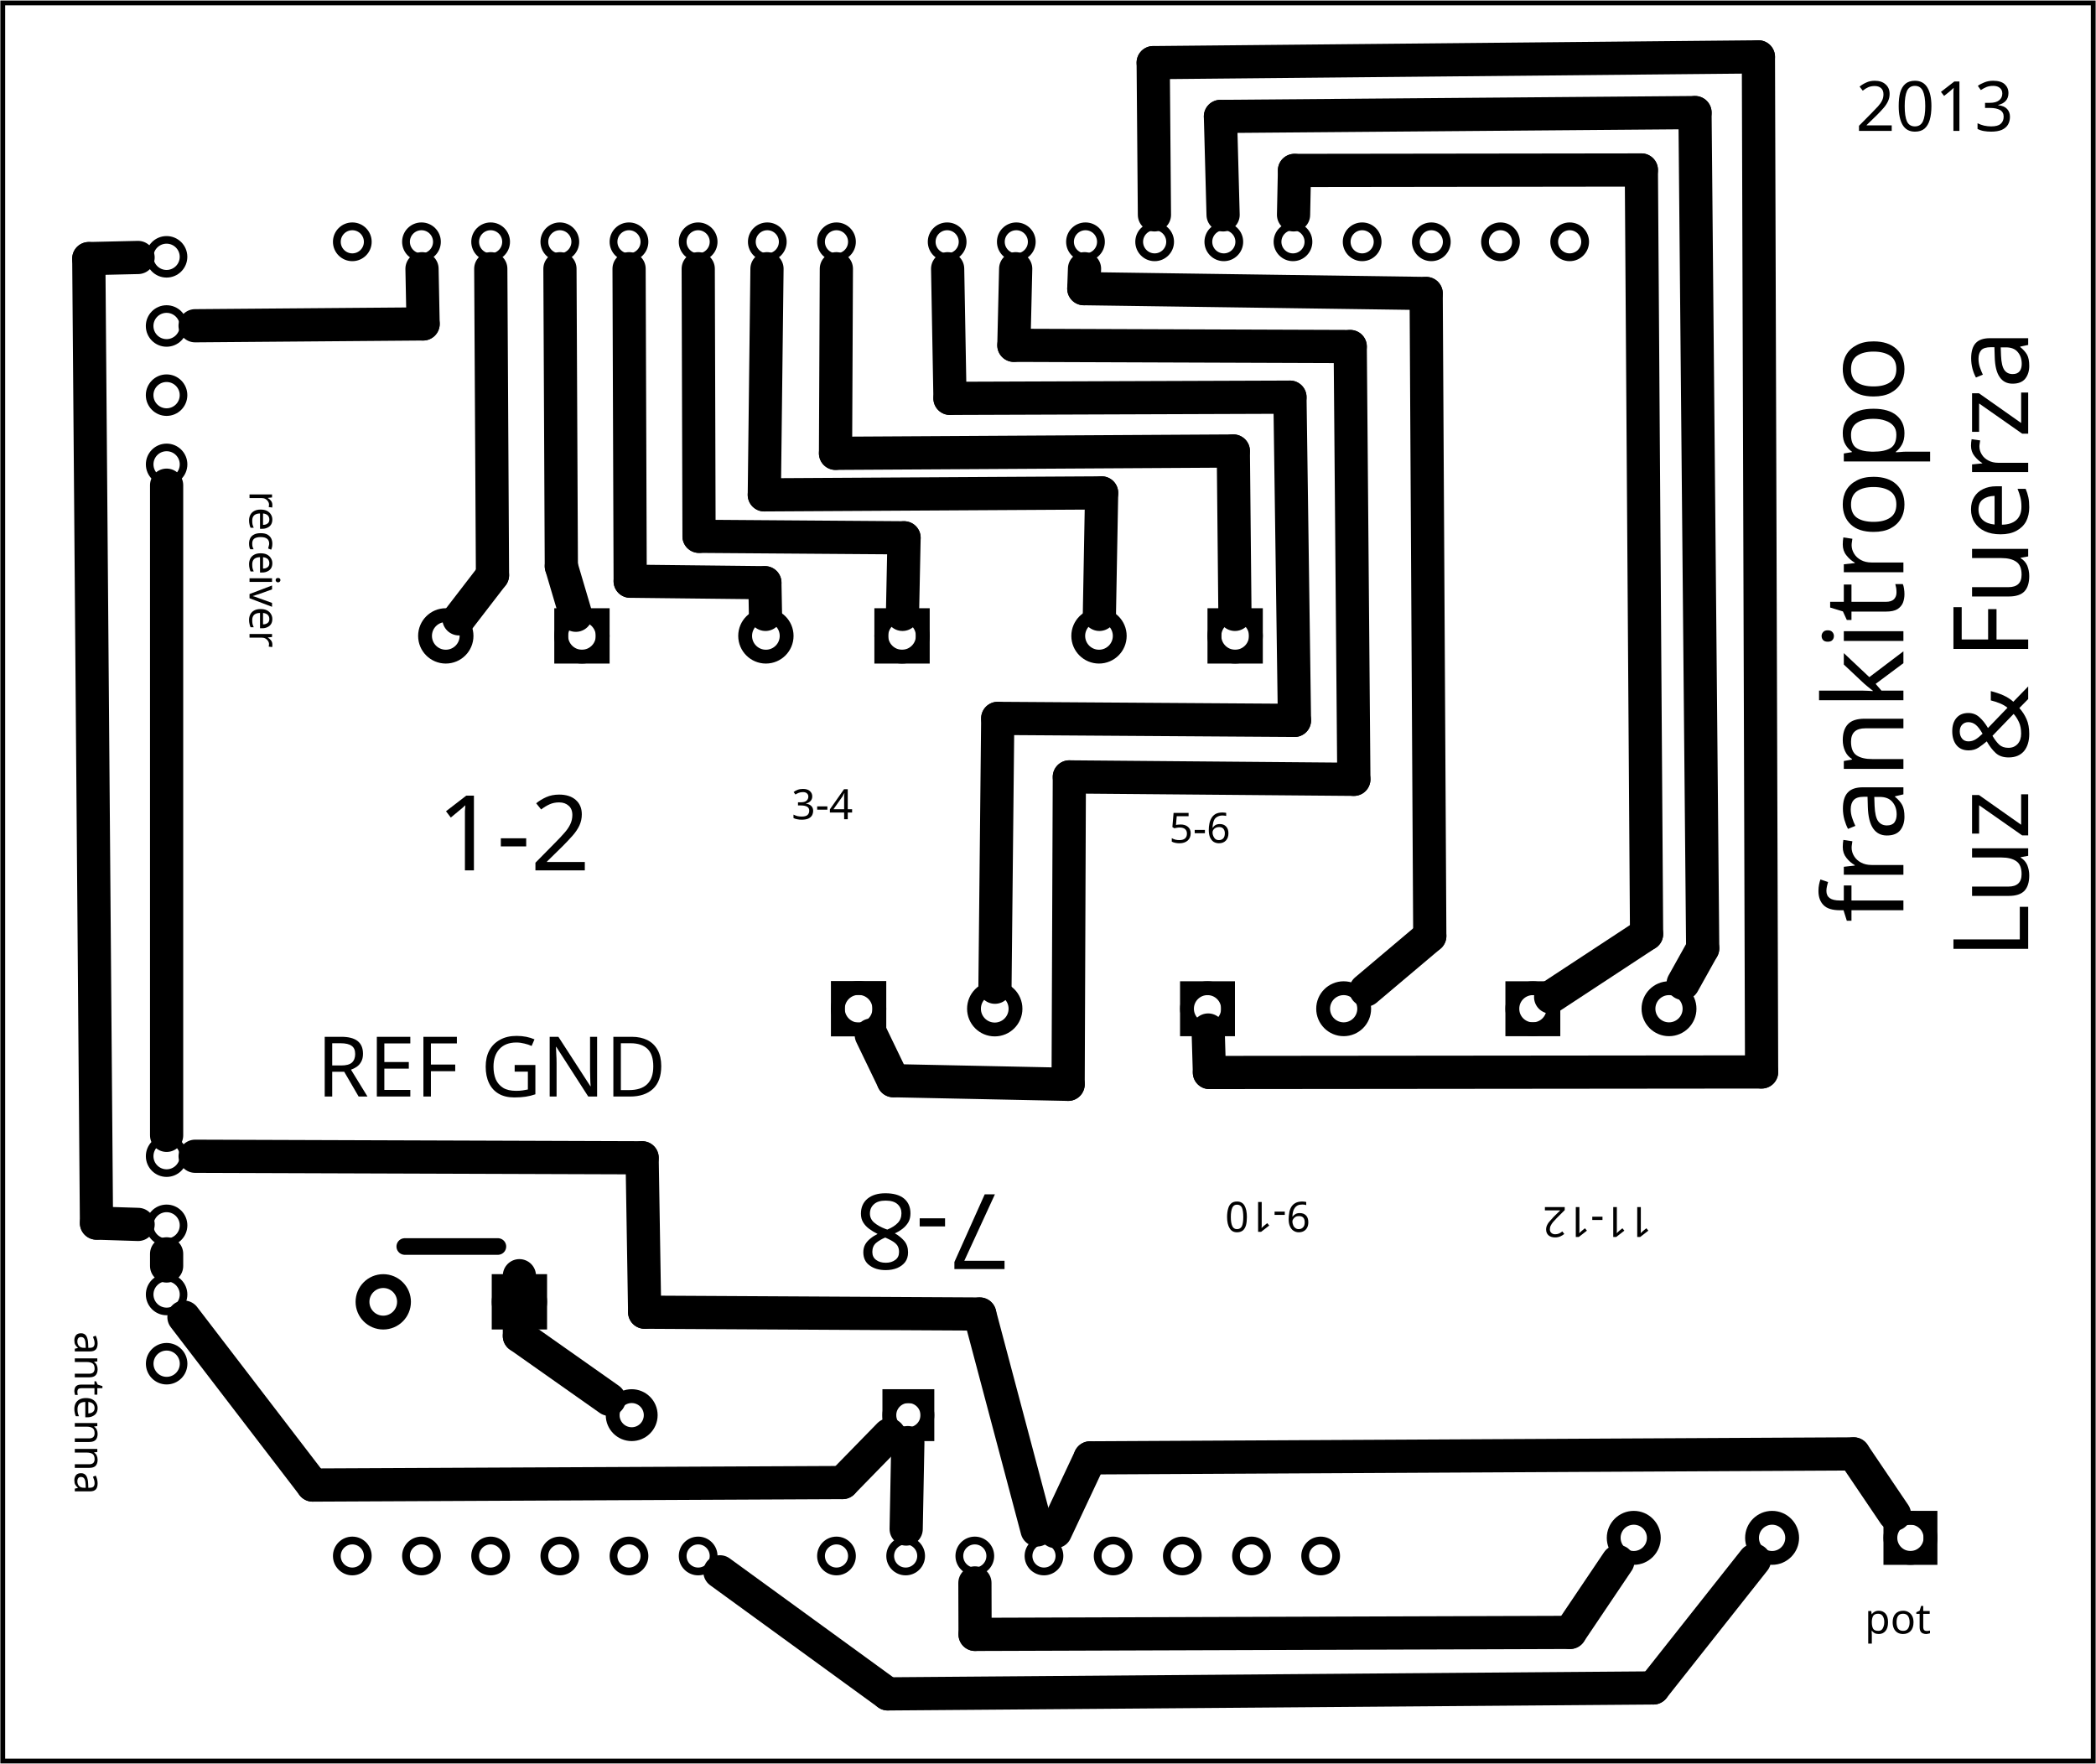
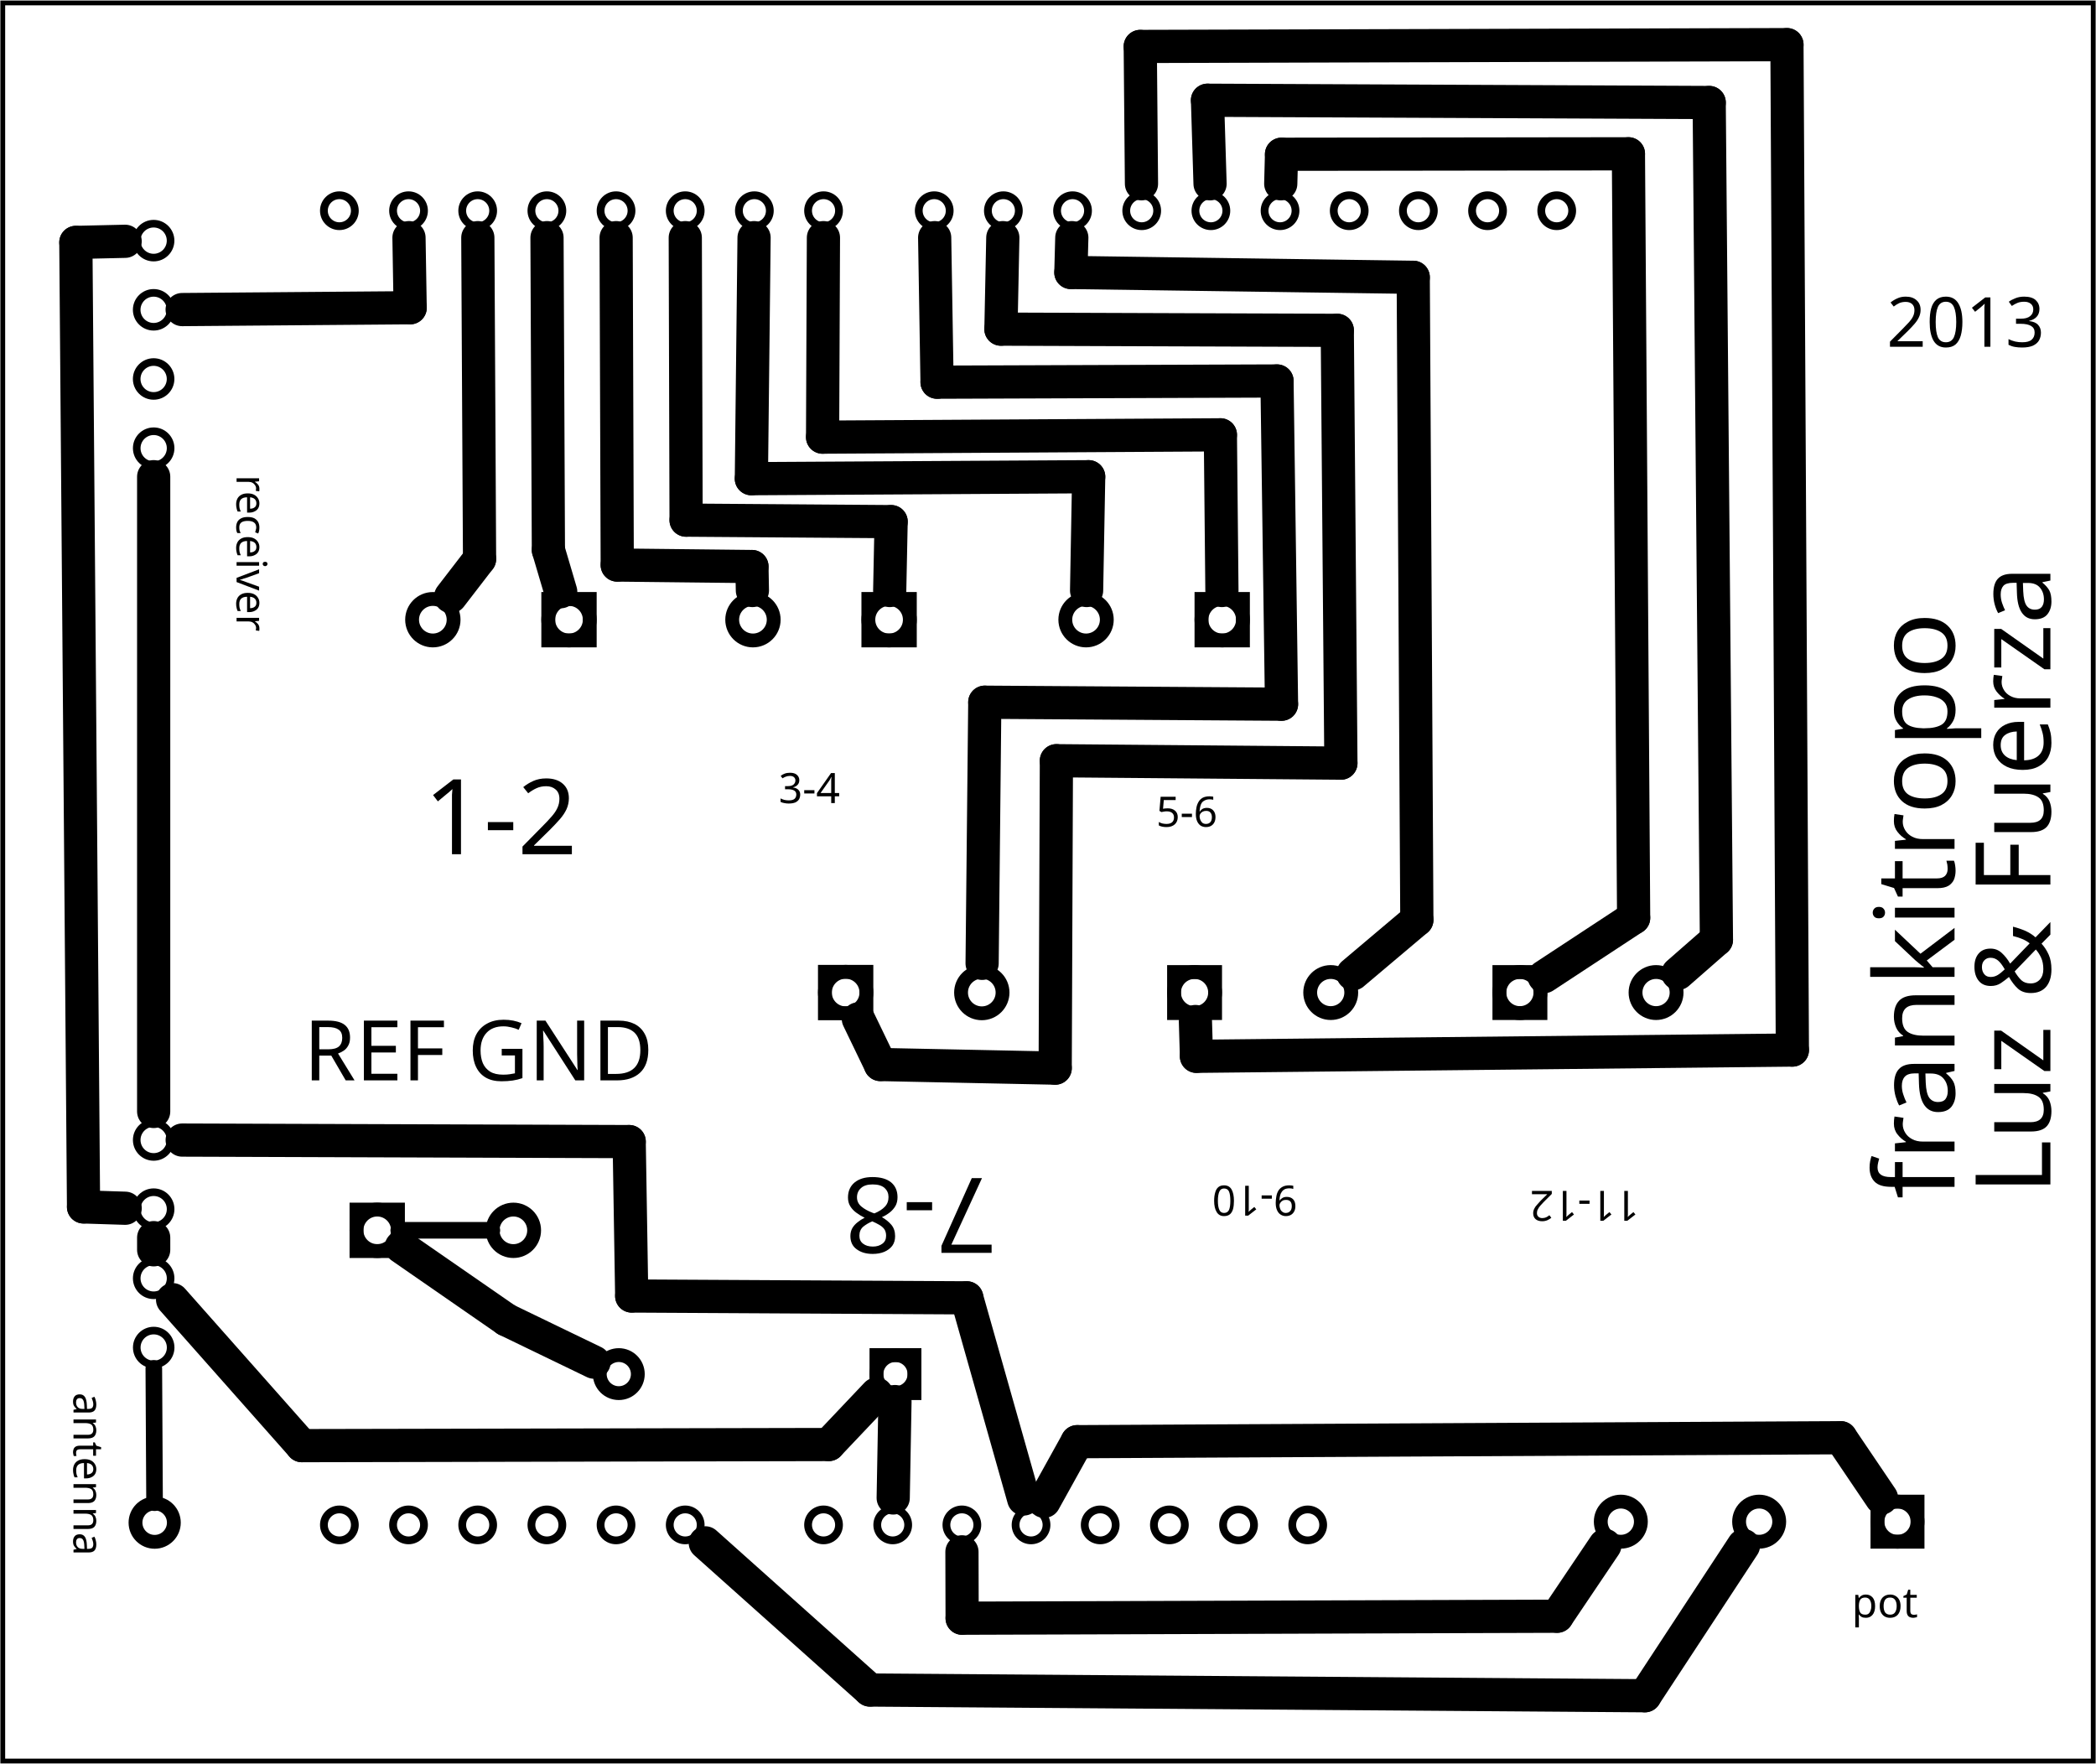
<svg xmlns="http://www.w3.org/2000/svg" width="3.03in" x="0in" version="1.2" y="0in" height="2.55in" viewBox="0 0 218.185 183.588" baseProfile="tiny">
  <g transform="matrix(-1, 0, 0, 1, 218.185, 0)">
    <g partID="175460">
      <g id="board">
        <rect width="217.609" x="0.288" y="0.288" fill="none" height="183.012" stroke="black" fill-opacity="0.5" id="boardoutline" stroke-width="0.5" />
      </g>
    </g>
+     <g partID="352220">
+       <g transform="translate(197.768,154.169)">
+         <g id="copper0">
+           <circle fill="none" cx="4.316" cy="4.316" stroke="black" r="1.996" id="connector0pin" stroke-width="1.44" />
+         </g>
+       </g>
+     </g>
+     <g partID="325100">
+       <g transform="translate(149.729,79.0904)">
+         <g transform="matrix(-1, 0, 0, 1, 32.7074, 0)">
+           <g _flipped_="1" id="copper0">
+             <text x="16.354" y="9.812" fill="black" font-family="OCRA" text-anchor="middle" id="label" xml:space="preserve" stroke-width="0" font-size="10.902">1-2</text>
+           </g>
+         </g>
+       </g>
+     </g>
+     <g partID="352570">
+       <g transform="translate(122.271,139.926)">
+         <g id="copper0">
+           <g id="copper1">
+             <rect width="3.96" x="0.72" y="1.116" fill="none" height="3.96" stroke="black" stroke-width="1.44" />
+             <circle fill="none" cx="2.7" cy="3.096" stroke="black" r="1.98" id="connector0pin" stroke-width="1.44" />
+             <circle fill="none" cx="31.5" cy="3.096" stroke="black" r="1.98" id="connector1pin" stroke-width="1.44" />
+           </g>
+         </g>
+       </g>
+     </g>
+     <g partID="358920">
+       <g transform="translate(187.804,113.655)">
+         <g transform="matrix(-2.22045e-16,1,-1,-2.22045e-16,0,0)">
+           <g id="copper0">
+             <rect width="4.32" x="12.24" y="6.727" fill="none" height="4.32" stroke="black" id="square" stroke-width="1.44" />
+             <circle fill="none" cx="14.4" cy="8.887" stroke="black" id="connector0pin" r="2.16" stroke-width="1.44" />
+             <circle fill="none" cx="14.4" cy="23.06" stroke="black" id="connector1pin" r="2.16" stroke-width="1.44" />
+           </g>
+         </g>
+       </g>
+     </g>
+     <g partID="352170">
+       <g transform="translate(-0.8456,29.604)">
+         <g transform="matrix(-1, 0, 0, 1, 28.8, 0)">
+           <g _flipped_="1" id="copper0">
+             <text x="14.4" y="6.48" fill="black" font-family="OCRA" text-anchor="middle" id="label" xml:space="preserve" stroke-width="0" font-size="7.2">2013</text>
+           </g>
+         </g>
+       </g>
+     </g>
    <g partID="94630">
-       <g transform="translate(204.805,22.757)">
+       <g transform="translate(206.152,21.073)">
        <g transform="matrix(0,1,-1,0,0,0)">
          <g transform="matrix(0, -1, 1, 0, 0, 7.92)">
            <g id="copper0">
              <g gorn="0.6.0.0">
                <g gorn="0.6.0.0.0" id="copper1">
                  <circle fill="none" cx="3.96" gorn="0.6.0.0.0.0" cy="3.96" stroke="black" r="1.764" id="connector0pin" stroke-width="0.792" />
                  <circle fill="none" cx="3.96" gorn="0.6.0.0.0.1" cy="11.16" stroke="black" r="1.764" id="connector1pin" stroke-width="0.792" />
                  <circle fill="none" cx="3.96" gorn="0.6.0.0.0.2" cy="18.36" stroke="black" r="1.764" id="connector2pin" stroke-width="0.792" />
                  <g transform="matrix(1, 0, 0, 1, -0.00392136, 7.20444)">
                    <g>
                      <g>
                        <circle fill="none" cx="3.96" gorn="0.6.0.0.0.3.0.0" cy="18.36" stroke="black" r="1.764" id="connector4pin" stroke-width="0.792" />
                      </g>
                    </g>
                  </g>
                  <g transform="matrix(1, 0, 0, 1, -0.00323675, 93.6177)">
                    <g>
                      <g>
                        <circle fill="none" cx="3.96" gorn="0.6.0.0.0.4.0.0" cy="3.96" stroke="black" r="1.764" id="connector5pin" stroke-width="0.792" />
                      </g>
                    </g>
                  </g>
                  <g transform="matrix(1, 0, 0, 1, -0.00323675, 93.6177)">
                    <g>
                      <g>
                        <circle fill="none" cx="3.96" gorn="0.6.0.0.0.5.0.0" cy="11.16" stroke="black" r="1.764" id="connector6pin" stroke-width="0.792" />
                      </g>
                    </g>
                  </g>
                  <g transform="matrix(1, 0, 0, 1, -0.00323675, 93.6177)">
                    <g>
                      <g>
                        <circle fill="none" cx="3.96" gorn="0.6.0.0.0.6.0.0" cy="18.36" stroke="black" r="1.764" id="connector7pin" stroke-width="0.792" />
                      </g>
                    </g>
                  </g>
                  <g transform="matrix(1, 0, 0, 1, -0.00715812, 100.822)">
                    <g>
                      <g>
                        <circle fill="none" cx="3.96" gorn="0.6.0.0.0.7.0.0" cy="18.36" stroke="black" r="1.764" id="connector8pin" stroke-width="0.792" />
                      </g>
                    </g>
                  </g>
                </g>
              </g>
            </g>
          </g>
        </g>
      </g>
    </g>
    <g partID="94780">
-       <g transform="translate(1.32646,17.9539)">
+       <g transform="translate(2.67344,14.7184)">
        <g id="copper0">
          <circle fill="none" cx="151.384" cy="144" stroke="black" id="connector1pad" r="1.61" stroke-width="0.811" />
          <circle fill="none" cx="158.583" cy="144" stroke="black" id="connector2pad" r="1.61" stroke-width="0.811" />
          <circle fill="none" cx="165.786" cy="144" stroke="black" id="connector3pad" r="1.61" stroke-width="0.811" />
          <circle fill="none" cx="172.985" cy="144" stroke="black" id="connector4pad" r="1.61" stroke-width="0.811" />
          <circle fill="none" cx="180.184" cy="144" stroke="black" id="connector5pad" r="1.61" stroke-width="0.811" />
          <circle fill="none" cx="118.263" cy="7.2" stroke="black" id="connector51pad" r="1.61" stroke-width="0.811" />
          <circle fill="none" cx="111.065" cy="7.2" stroke="black" id="connector52pad" r="1.61" stroke-width="0.811" />
          <circle fill="none" cx="103.864" cy="7.2" stroke="black" id="connector53pad" r="1.61" stroke-width="0.811" />
          <circle fill="none" cx="96.664" cy="7.2" stroke="black" id="connector54pad" r="1.61" stroke-width="0.811" />
          <circle fill="none" cx="89.464" cy="7.2" stroke="black" id="connector55pad" r="1.61" stroke-width="0.811" />
          <circle fill="none" cx="82.264" cy="7.2" stroke="black" id="connector56pad" r="1.61" stroke-width="0.811" />
          <circle fill="none" cx="75.064" cy="7.2" stroke="black" id="connector57pad" r="1.61" stroke-width="0.811" />
          <circle fill="none" cx="67.864" cy="7.2" stroke="black" id="connector58pad" r="1.61" stroke-width="0.811" />
          <circle fill="none" cx="60.664" cy="7.2" stroke="black" id="connector59pad" r="1.61" stroke-width="0.811" />
          <circle fill="none" cx="53.463" cy="7.2" stroke="black" id="connector60pad" r="1.61" stroke-width="0.811" />
          <circle fill="none" cx="180.184" cy="7.2" stroke="black" id="connector61pad" r="1.61" stroke-width="0.811" />
          <circle fill="none" cx="172.985" cy="7.2" stroke="black" id="connector62pad" r="1.61" stroke-width="0.811" />
          <circle fill="none" cx="165.786" cy="7.2" stroke="black" id="connector63pad" r="1.61" stroke-width="0.811" />
          <circle fill="none" cx="158.583" cy="7.2" stroke="black" id="connector64pad" r="1.61" stroke-width="0.811" />
          <circle fill="none" cx="151.384" cy="7.2" stroke="black" id="connector65pad" r="1.61" stroke-width="0.811" />
          <circle fill="none" cx="144.184" cy="7.2" stroke="black" id="connector66pad" r="1.61" stroke-width="0.811" />
          <circle fill="none" cx="136.985" cy="7.2" stroke="black" id="connector67pad" r="1.61" stroke-width="0.811" />
          <circle fill="none" cx="129.784" cy="7.2" stroke="black" id="connector68pad" r="1.61" stroke-width="0.811" />
          <circle fill="none" cx="86.584" cy="144" stroke="black" id="connector84pad" r="1.61" stroke-width="0.811" />
          <circle fill="none" cx="79.384" cy="144" stroke="black" id="connector91pin" r="1.61" stroke-width="0.811" />
          <circle fill="none" cx="93.784" cy="144" stroke="black" id="connector85pad" r="1.61" stroke-width="0.811" />
          <circle fill="none" cx="100.985" cy="144" stroke="black" id="connector86pad" r="1.61" stroke-width="0.811" />
          <circle fill="none" cx="108.184" cy="144" stroke="black" id="connector87pad" r="1.61" stroke-width="0.811" />
          <circle fill="none" cx="115.384" cy="144" stroke="black" id="connector88pad" r="1.61" stroke-width="0.811" />
          <circle fill="none" cx="122.583" cy="144" stroke="black" id="connector89pad" r="1.61" stroke-width="0.811" />
          <circle fill="none" cx="129.784" cy="144" stroke="black" id="connector90pad" r="1.61" stroke-width="0.811" />
          <circle fill="none" cx="144.184" cy="144" stroke="black" id="connector0pad" r="1.61" stroke-width="0.811" />
        </g>
      </g>
    </g>
    <g partID="143340">
-       <g transform="translate(67.5084,90.588)">
+       <g transform="translate(68.8554,88.9037)">
        <g transform="matrix(0,1,-1,0,0,0)">
          <g id="copper0">
            <rect width="4.275" x="12.263" y="6.749" fill="none" height="4.275" stroke="black" id="square" stroke-width="1.44" />
            <circle fill="none" cx="14.4" cy="8.887" stroke="black" id="connector0pin" r="2.137" stroke-width="1.44" />
            <circle fill="none" cx="14.4" cy="23.06" stroke="black" id="connector1pin" r="2.137" stroke-width="1.44" />
          </g>
        </g>
      </g>
    </g>
    <g partID="144930">
-       <g transform="translate(101.375,90.5879)">
+       <g transform="translate(102.722,88.9036)">
        <g transform="matrix(0,1,-1,0,0,0)">
          <g id="copper0">
            <rect width="4.275" x="12.263" y="6.749" fill="none" height="4.275" stroke="black" id="square" stroke-width="1.44" />
            <circle fill="none" cx="14.4" cy="8.887" stroke="black" id="connector0pin" r="2.137" stroke-width="1.44" />
            <circle fill="none" cx="14.4" cy="23.06" stroke="black" id="connector1pin" r="2.137" stroke-width="1.44" />
          </g>
        </g>
      </g>
    </g>
    <g partID="145270">
-       <g transform="translate(137.696,90.5879)">
+       <g transform="translate(139.043,88.9036)">
        <g transform="matrix(0,1,-1,0,0,0)">
          <g id="copper0">
            <rect width="4.32" x="12.24" y="6.727" fill="none" height="4.32" stroke="black" id="square" stroke-width="1.44" />
            <circle fill="none" cx="14.4" cy="8.887" stroke="black" id="connector0pin" r="2.16" stroke-width="1.44" />
            <circle fill="none" cx="14.4" cy="23.06" stroke="black" id="connector1pin" r="2.16" stroke-width="1.44" />
          </g>
        </g>
      </g>
    </g>
    <g partID="145450">
-       <g transform="translate(80.7241,80.5767)">
+       <g transform="translate(82.0711,78.8924)">
        <g transform="matrix(0,-1,1,0,0,0)">
          <g id="copper0">
            <rect width="4.32" x="12.24" y="6.727" fill="none" height="4.32" stroke="black" id="square" stroke-width="1.44" />
            <circle fill="none" cx="14.4" cy="8.887" stroke="black" id="connector0pin" r="2.16" stroke-width="1.44" />
            <circle fill="none" cx="14.4" cy="23.06" stroke="black" id="connector1pin" r="2.16" stroke-width="1.44" />
          </g>
        </g>
      </g>
    </g>
    <g partID="145550">
-       <g transform="translate(115.399,80.5767)">
+       <g transform="translate(116.746,78.8924)">
        <g transform="matrix(0,-1,1,0,0,0)">
          <g id="copper0">
            <rect width="4.32" x="12.24" y="6.727" fill="none" height="4.32" stroke="black" id="square" stroke-width="1.44" />
            <circle fill="none" cx="14.4" cy="8.887" stroke="black" id="connector0pin" r="2.16" stroke-width="1.44" />
            <circle fill="none" cx="14.4" cy="23.06" stroke="black" id="connector1pin" r="2.16" stroke-width="1.44" />
          </g>
        </g>
      </g>
    </g>
    <g partID="145690">
-       <g transform="translate(148.72,80.5767)">
+       <g transform="translate(150.067,78.8924)">
        <g transform="matrix(0,-1,1,0,0,0)">
          <g id="copper0">
            <rect width="4.32" x="12.24" y="6.727" fill="none" height="4.32" stroke="black" id="square" stroke-width="1.44" />
            <circle fill="none" cx="14.4" cy="8.887" stroke="black" id="connector0pin" r="2.16" stroke-width="1.44" />
            <circle fill="none" cx="14.4" cy="23.06" stroke="black" id="connector1pin" r="2.16" stroke-width="1.44" />
          </g>
        </g>
      </g>
    </g>
    <g partID="97870">
-       <g transform="translate(14.277,165.107)">
+       <g transform="translate(15.624,163.422)">
        <g transform="matrix(0,-1,1,0,0,0)">
          <g id="copper0">
            <rect width="4.176" x="2.952" y="2.952" fill="none" height="4.176" stroke="black" id="square" stroke-width="1.44" />
            <circle fill="none" cx="5.04" cy="5.04" stroke="black" id="connector0pin" r="2.088" stroke-width="1.44" />
            <circle fill="none" cx="5.04" cy="19.44" stroke="black" id="connector1pin" r="2.088" stroke-width="1.44" />
            <circle fill="none" cx="5.04" cy="33.84" stroke="black" id="connector2pin" r="2.088" stroke-width="1.44" />
          </g>
        </g>
      </g>
    </g>
    <g partID="141370">
-       <g transform="translate(16.8709,1.64722)">
+       <g transform="translate(14.5611,26.1726)">
        <g transform="matrix(0,1,-1,0,0,0)">
          <g transform="matrix(-1, 0, 0, 1, 130.83, 0)">
            <g _flipped_="1" id="copper0">
              <text x="65.415" y="9.812" fill="black" font-family="OCRA" text-anchor="middle" id="label" xml:space="preserve" stroke-width="0" font-size="10.902">Luz &amp; Fuerza</text>
            </g>
          </g>
        </g>
      </g>
    </g>
+     <g partID="348360">
+       <g transform="translate(137.841,104.594)">
+         <g transform="matrix(1,0,0,1,0,0)">
+           <g transform="matrix(-1, 0, 0, 1, 61.0539, 0)">
+             <g _flipped_="1" id="copper0">
+               <text x="30.527" y="7.85" fill="black" font-family="OCRA" text-anchor="middle" id="label" xml:space="preserve" stroke-width="0" font-size="8.722">REF GND</text>
+             </g>
+           </g>
+         </g>
+       </g>
+     </g>
    <g partID="141390">
-       <g transform="translate(30.4506,1.88978)">
+       <g transform="translate(25.1288,30.6816)">
        <g transform="matrix(0,1,-1,0,0,0)">
          <g transform="matrix(-1, 0, 0, 1, 127.123, 0)">
            <g _flipped_="1" id="copper0">
              <text x="63.562" y="10.401" fill="black" font-family="OCRA" text-anchor="middle" id="label" xml:space="preserve" stroke-width="0" font-size="11.557">frankitropo</text>
            </g>
          </g>
        </g>
      </g>
    </g>
-     <g partID="348360">
-       <g transform="translate(136.494,106.277)">
-         <g transform="matrix(1,0,0,1,0,0)">
-           <g transform="matrix(-1, 0, 0, 1, 61.0539, 0)">
-             <g _flipped_="1" id="copper0">
-               <text x="30.527" y="7.85" fill="black" font-family="OCRA" text-anchor="middle" id="label" xml:space="preserve" stroke-width="0" font-size="8.722">REF GND</text>
-             </g>
-           </g>
-         </g>
-       </g>
-     </g>
    <g partID="142220">
-       <g transform="translate(14.0962,166.107)">
+       <g transform="translate(15.4432,164.422)">
        <g transform="matrix(-1, 0, 0, 1, 13.083, 0)">
          <g _flipped_="1" id="copper0">
            <text x="6.541" y="3.925" fill="black" font-family="OCRA" text-anchor="middle" id="label" xml:space="preserve" stroke-width="0" font-size="4.361">pot</text>
          </g>
        </g>
      </g>
    </g>
    <g partID="142200">
-       <g transform="translate(206.477,162.336)">
+       <g transform="translate(206.613,168.695)">
        <g transform="matrix(0,-1,1,0,0,0)">
          <g transform="matrix(-1, 0, 0, 1, 30.527, 0)">
            <g _flipped_="1" id="copper0">
              <text x="15.264" y="3.925" fill="black" font-family="OCRA" text-anchor="middle" id="label" xml:space="preserve" stroke-width="0" font-size="4.361">antenna</text>
            </g>
          </g>
        </g>
      </g>
    </g>
    <g partID="142180">
-       <g transform="translate(188.289,76.6853)">
+       <g transform="translate(189.636,75.001)">
        <g transform="matrix(0,-1,1,0,0,0)">
          <g transform="matrix(-1, 0, 0, 1, 34.888, 0)">
            <g _flipped_="1" id="copper0">
              <text x="17.444" y="3.925" fill="black" font-family="OCRA" text-anchor="middle" id="label" xml:space="preserve" stroke-width="0" font-size="4.361">receiver</text>
            </g>
          </g>
        </g>
      </g>
    </g>
    <g partID="142130">
-       <g transform="translate(62.8036,129.559)">
+       <g transform="translate(64.1506,127.875)">
        <g transform="matrix(-1,0,0,-1,0,0)">
          <g transform="matrix(-1, 0, 0, 1, 21.805, 0)">
            <g _flipped_="1" id="copper0">
              <text x="10.902" y="3.925" fill="black" font-family="OCRA" text-anchor="middle" id="label" xml:space="preserve" stroke-width="0" font-size="4.361">11-12</text>
            </g>
          </g>
        </g>
      </g>
    </g>
    <g partID="142110">
-       <g transform="translate(94.9427,129.025)">
+       <g transform="translate(96.2896,127.34)">
        <g transform="matrix(-1,0,0,-1,0,0)">
          <g transform="matrix(-1, 0, 0, 1, 17.444, 0)">
            <g _flipped_="1" id="copper0">
              <text x="8.722" y="3.925" fill="black" font-family="OCRA" text-anchor="middle" id="label" xml:space="preserve" stroke-width="0" font-size="4.361">9-10</text>
            </g>
          </g>
        </g>
      </g>
    </g>
    <g partID="142090">
-       <g transform="translate(137.477,134.118)">
+       <g transform="translate(138.824,132.433)">
        <g transform="matrix(-1,0,0,-1,0,0)">
          <g transform="matrix(-1, 0, 0, 1, 32.7074, 0)">
            <g _flipped_="1" id="copper0">
              <text x="16.354" y="9.812" fill="black" font-family="OCRA" text-anchor="middle" id="label" xml:space="preserve" stroke-width="0" font-size="10.902">7-8</text>
            </g>
          </g>
        </g>
      </g>
    </g>
    <g partID="142070">
-       <g transform="translate(86.75,83.7943)">
+       <g transform="translate(88.097,82.1104)">
        <g transform="matrix(-1, 0, 0, 1, 13.083, 0)">
          <g _flipped_="1" id="copper0">
            <text x="6.541" y="3.925" fill="black" font-family="OCRA" text-anchor="middle" id="label" xml:space="preserve" stroke-width="0" font-size="4.361">5-6</text>
          </g>
        </g>
      </g>
    </g>
    <g partID="142050">
-       <g transform="translate(126.05,81.3427)">
+       <g transform="translate(127.397,79.6584)">
        <g transform="matrix(-1, 0, 0, 1, 13.083, 0)">
          <g _flipped_="1" id="copper0">
            <text x="6.541" y="3.925" fill="black" font-family="OCRA" text-anchor="middle" id="label" xml:space="preserve" stroke-width="0" font-size="4.361">3-4</text>
          </g>
        </g>
      </g>
    </g>
-     <g partID="325100">
-       <g transform="translate(148.382,80.7747)">
-         <g transform="matrix(-1, 0, 0, 1, 32.7074, 0)">
-           <g _flipped_="1" id="copper0">
-             <text x="16.354" y="9.812" fill="black" font-family="OCRA" text-anchor="middle" id="label" xml:space="preserve" stroke-width="0" font-size="10.902">1-2</text>
-           </g>
-         </g>
-       </g>
-     </g>
-     <g partID="348420">
-       <g transform="translate(155.128,150.39)">
-         <g transform="matrix(-1,0,0,-1,0,0)">
-           <g flipped="1" id="copper0">
-             <g transform="matrix(-1, 0, 0, 1, 34.2, 0)">
-               <g>
-                 <g>
-                   <rect width="3.96" x="0.72" y="1.116" fill="none" height="3.96" stroke="black" stroke-width="1.44" />
-                   <circle fill="none" cx="2.7" cy="3.096" stroke="black" r="1.98" id="connector0pin" stroke-width="1.44" />
-                   <circle fill="none" cx="31.5" cy="3.096" stroke="black" r="1.98" id="connector1pin" stroke-width="1.44" />
-                 </g>
-               </g>
-             </g>
-           </g>
-         </g>
-       </g>
-     </g>
-     <g partID="349600">
-       <g transform="translate(155.23,149.899)">
-         <g transform="matrix(0,-1,1,0,0,0)">
-           <g id="copper0">
-             <rect width="4.32" x="12.24" y="6.727" fill="none" height="4.32" stroke="black" id="square" stroke-width="1.44" />
-             <circle fill="none" cx="14.4" cy="8.887" stroke="black" id="connector0pin" r="2.16" stroke-width="1.44" />
-             <circle fill="none" cx="14.4" cy="23.06" stroke="black" id="connector1pin" r="2.16" stroke-width="1.44" />
-           </g>
-         </g>
-       </g>
-     </g>
-     <g partID="352170">
-       <g transform="translate(2.37899,7.13242)">
-         <g transform="matrix(-1, 0, 0, 1, 28.8, 0)">
-           <g _flipped_="1" id="copper0">
-             <text x="14.4" y="6.48" fill="black" font-family="OCRA" text-anchor="middle" id="label" xml:space="preserve" stroke-width="0" font-size="7.2">2013</text>
-           </g>
-         </g>
-       </g>
+     <g partID="352310">
+       <line stroke="black" stroke-linecap="round" y1="142.423" x1="202.173" y2="156.409" stroke-width="1.728" x2="202.096" />
+     </g>
+     <g partID="345790">
+       <line stroke="black" stroke-linecap="round" y1="168.225" x1="56.095" y2="168.431" stroke-width="3.456" x2="118.031" />
+     </g>
+     <g partID="345740">
+       <line stroke="black" stroke-linecap="round" y1="149.644" x1="26.573" y2="150.057" stroke-width="3.456" x2="106.056" />
+     </g>
+     <g partID="345710">
+       <line stroke="black" stroke-linecap="round" y1="150.057" x1="106.056" y2="156.265" stroke-width="3.456" x2="109.498" />
+     </g>
+     <g partID="345370">
+       <line stroke="black" stroke-linecap="round" y1="49.605" x1="202.188" y2="115.682" stroke-width="3.456" x2="202.189" />
+     </g>
+     <g partID="345250">
+       <line stroke="black" stroke-linecap="round" y1="155.924" x1="22.326" y2="149.644" stroke-width="3.456" x2="26.573" />
+     </g>
+     <g partID="345180">
+       <line stroke="black" stroke-linecap="round" y1="160.844" x1="51.122" y2="168.225" stroke-width="3.456" x2="56.095" />
+     </g>
+     <g partID="345170">
+       <line stroke="black" stroke-linecap="round" y1="168.431" x1="118.031" y2="161.522" stroke-width="3.456" x2="118.05" />
+     </g>
+     <g partID="345120">
+       <line stroke="black" stroke-linecap="round" y1="176.502" x1="46.959" y2="175.907" stroke-width="3.456" x2="127.628" />
+     </g>
+     <g partID="345090">
+       <line stroke="black" stroke-linecap="round" y1="175.906" x1="127.628" y2="160.587" stroke-width="3.456" x2="144.767" />
+     </g>
+     <g partID="345070">
+       <line stroke="black" stroke-linecap="round" y1="160.864" x1="36.693" y2="176.502" stroke-width="3.456" x2="46.959" />
+     </g>
+     <g partID="348330">
+       <line stroke="black" stroke-linecap="round" y1="32.018" x1="175.489" y2="32.209" stroke-width="3.456" x2="199.224" />
+     </g>
+     <g partID="348310">
+       <line stroke="black" stroke-linecap="round" y1="24.722" x1="175.611" y2="32.019" stroke-width="3.456" x2="175.489" />
+     </g>
+     <g partID="348270">
+       <line stroke="black" stroke-linecap="round" y1="25.218" x1="210.289" y2="125.618" stroke-width="3.456" x2="209.489" />
+     </g>
+     <g partID="348200">
+       <line stroke="black" stroke-linecap="round" y1="125.618" x1="209.489" y2="125.756" stroke-width="3.456" x2="205.155" />
+     </g>
+     <g partID="348170">
+       <line stroke="black" stroke-linecap="round" y1="134.892" x1="152.426" y2="135.082" stroke-width="3.456" x2="117.547" />
+     </g>
+     <g partID="348150">
+       <line stroke="black" stroke-linecap="round" y1="135.082" x1="117.547" y2="156.02" stroke-width="3.456" x2="111.621" />
+     </g>
+     <g partID="347870">
+       <line stroke="black" stroke-linecap="round" y1="25.101" x1="205.158" y2="25.218" stroke-width="3.456" x2="210.288" />
+     </g>
+     <g partID="347500">
+       <line stroke="black" stroke-linecap="round" y1="118.818" x1="152.689" y2="134.892" stroke-width="3.456" x2="152.426" />
+     </g>
+     <g partID="347480">
+       <line stroke="black" stroke-linecap="round" y1="118.66" x1="199.22" y2="118.818" stroke-width="3.456" x2="152.688" />
+     </g>
+     <g partID="352120">
+       <line stroke="black" stroke-linecap="round" y1="128.055" x1="176.677" y2="128.055" stroke-width="1.728" x2="166.984" />
+     </g>
+     <g partID="352090">
+       <line stroke="black" stroke-linecap="round" y1="150.468" x1="186.761" y2="150.352" stroke-width="3.456" x2="131.917" />
+     </g>
+     <g partID="352060">
+       <line stroke="black" stroke-linecap="round" y1="150.352" x1="131.917" y2="145.098" stroke-width="3.456" x2="126.938" />
+     </g>
+     <g partID="352010">
+       <line stroke="black" stroke-linecap="round" y1="137.37" x1="165.466" y2="141.777" stroke-width="3.456" x2="156.346" />
+     </g>
+     <g partID="351970">
+       <line stroke="black" stroke-linecap="round" y1="135.272" x1="200.22" y2="150.468" stroke-width="3.456" x2="186.761" />
+     </g>
+     <g partID="351910">
+       <line stroke="black" stroke-linecap="round" y1="129.786" x1="176.418" y2="137.37" stroke-width="3.456" x2="165.466" />
+     </g>
+     <g partID="351810">
+       <line stroke="black" stroke-linecap="round" y1="145.881" x1="125.023" y2="155.914" stroke-width="3.456" x2="125.206" />
    </g>
    <g partID="284600">
-       <line stroke="black" stroke-linecap="round" y1="27.958" x1="167.097" y2="59.862" stroke-width="3.456" x2="166.919" />
+       <line stroke="black" stroke-linecap="round" y1="24.723" x1="168.445" y2="58.178" stroke-width="3.456" x2="168.266" />
    </g>
    <g partID="284590">
-       <line stroke="black" stroke-linecap="round" y1="59.862" x1="166.919" y2="64.401" stroke-width="3.456" x2="170.413" />
+       <line stroke="black" stroke-linecap="round" y1="58.178" x1="168.266" y2="62.084" stroke-width="3.456" x2="171.273" />
    </g>
    <g partID="285970">
-       <line stroke="black" stroke-linecap="round" y1="74.765" x1="114.325" y2="102.748" stroke-width="3.456" x2="114.613" />
+       <line stroke="black" stroke-linecap="round" y1="73.081" x1="115.672" y2="100.264" stroke-width="3.456" x2="115.951" />
    </g>
    <g partID="285920">
-       <line stroke="black" stroke-linecap="round" y1="41.326" x1="83.906" y2="74.972" stroke-width="3.456" x2="83.436" />
+       <line stroke="black" stroke-linecap="round" y1="39.642" x1="85.254" y2="73.287" stroke-width="3.456" x2="84.784" />
    </g>
    <g partID="285630">
-       <line stroke="black" stroke-linecap="round" y1="74.972" x1="83.436" y2="74.765" stroke-width="3.456" x2="114.325" />
+       <line stroke="black" stroke-linecap="round" y1="73.287" x1="84.784" y2="73.081" stroke-width="3.456" x2="115.672" />
    </g>
    <g partID="285450">
-       <line stroke="black" stroke-linecap="round" y1="27.958" x1="119.539" y2="41.452" stroke-width="3.456" x2="119.295" />
+       <line stroke="black" stroke-linecap="round" y1="24.722" x1="120.89" y2="39.767" stroke-width="3.456" x2="120.642" />
    </g>
    <g partID="285440">
-       <line stroke="black" stroke-linecap="round" y1="41.452" x1="119.295" y2="41.326" stroke-width="3.456" x2="83.906" />
+       <line stroke="black" stroke-linecap="round" y1="39.767" x1="120.642" y2="39.642" stroke-width="3.456" x2="85.254" />
    </g>
    <g partID="285370">
-       <line stroke="black" stroke-linecap="round" y1="46.931" x1="89.801" y2="63.937" stroke-width="3.456" x2="89.633" />
+       <line stroke="black" stroke-linecap="round" y1="45.247" x1="91.148" y2="61.453" stroke-width="3.456" x2="90.988" />
    </g>
    <g partID="285320">
-       <line stroke="black" stroke-linecap="round" y1="27.958" x1="131.123" y2="47.172" stroke-width="3.456" x2="131.21" />
+       <line stroke="black" stroke-linecap="round" y1="24.723" x1="132.469" y2="45.488" stroke-width="3.456" x2="132.557" />
    </g>
    <g partID="285310">
-       <line stroke="black" stroke-linecap="round" y1="47.172" x1="131.21" y2="46.931" stroke-width="3.456" x2="89.801" />
+       <line stroke="black" stroke-linecap="round" y1="45.488" x1="132.557" y2="45.247" stroke-width="3.456" x2="91.148" />
    </g>
    <g partID="285240">
-       <line stroke="black" stroke-linecap="round" y1="51.293" x1="103.511" y2="51.496" stroke-width="3.456" x2="138.623" />
+       <line stroke="black" stroke-linecap="round" y1="49.609" x1="104.858" y2="49.812" stroke-width="3.456" x2="139.97" />
    </g>
    <g partID="285190">
-       <line stroke="black" stroke-linecap="round" y1="51.496" x1="138.623" y2="27.958" stroke-width="3.456" x2="138.345" />
+       <line stroke="black" stroke-linecap="round" y1="49.812" x1="139.97" y2="24.723" stroke-width="3.456" x2="139.69" />
    </g>
    <g partID="285150">
-       <line stroke="black" stroke-linecap="round" y1="63.937" x1="103.743" y2="51.293" stroke-width="3.456" x2="103.511" />
+       <line stroke="black" stroke-linecap="round" y1="61.453" x1="105.075" y2="49.609" stroke-width="3.456" x2="104.858" />
    </g>
    <g partID="285100">
-       <line stroke="black" stroke-linecap="round" y1="55.968" x1="124.076" y2="55.812" stroke-width="3.456" x2="145.419" />
+       <line stroke="black" stroke-linecap="round" y1="54.283" x1="125.423" y2="54.127" stroke-width="3.456" x2="146.766" />
    </g>
    <g partID="285050">
-       <line stroke="black" stroke-linecap="round" y1="55.812" x1="145.419" y2="27.958" stroke-width="3.456" x2="145.502" />
+       <line stroke="black" stroke-linecap="round" y1="54.127" x1="146.766" y2="24.722" stroke-width="3.456" x2="146.85" />
    </g>
    <g partID="285010">
-       <line stroke="black" stroke-linecap="round" y1="63.937" x1="124.24" y2="55.967" stroke-width="3.456" x2="124.076" />
+       <line stroke="black" stroke-linecap="round" y1="61.453" x1="125.57" y2="54.283" stroke-width="3.456" x2="125.423" />
    </g>
    <g partID="284960">
-       <line stroke="black" stroke-linecap="round" y1="60.641" x1="138.564" y2="63.937" stroke-width="3.456" x2="138.502" />
+       <line stroke="black" stroke-linecap="round" y1="58.957" x1="139.911" y2="61.453" stroke-width="3.456" x2="139.864" />
    </g>
    <g partID="284910">
-       <line stroke="black" stroke-linecap="round" y1="27.958" x1="152.701" y2="60.485" stroke-width="3.456" x2="152.586" />
+       <line stroke="black" stroke-linecap="round" y1="24.723" x1="154.048" y2="58.801" stroke-width="3.456" x2="153.933" />
    </g>
    <g partID="284900">
-       <line stroke="black" stroke-linecap="round" y1="60.485" x1="152.586" y2="60.641" stroke-width="3.456" x2="138.564" />
+       <line stroke="black" stroke-linecap="round" y1="58.801" x1="153.933" y2="58.957" stroke-width="3.456" x2="139.911" />
    </g>
    <g partID="284830">
-       <line stroke="black" stroke-linecap="round" y1="58.927" x1="159.752" y2="27.958" stroke-width="3.456" x2="159.897" />
+       <line stroke="black" stroke-linecap="round" y1="57.243" x1="161.099" y2="24.723" stroke-width="3.456" x2="161.244" />
    </g>
    <g partID="284790">
-       <line stroke="black" stroke-linecap="round" y1="64.028" x1="158.243" y2="58.927" stroke-width="3.456" x2="159.752" />
+       <line stroke="black" stroke-linecap="round" y1="61.577" x1="159.817" y2="57.242" stroke-width="3.456" x2="161.099" />
    </g>
    <g partID="287130">
-       <line stroke="black" stroke-linecap="round" y1="11.703" x1="41.742" y2="98.703" stroke-width="3.456" x2="40.942" />
+       <line stroke="black" stroke-linecap="round" y1="10.654" x1="40.265" y2="97.806" stroke-width="3.456" x2="39.512" />
    </g>
    <g partID="287000">
-       <line stroke="black" stroke-linecap="round" y1="98.703" x1="40.942" y2="102.353" stroke-width="3.456" x2="42.978" />
+       <line stroke="black" stroke-linecap="round" y1="97.806" x1="39.512" y2="101.317" stroke-width="3.456" x2="43.525" />
    </g>
    <g partID="286900">
-       <line stroke="black" stroke-linecap="round" y1="97.211" x1="46.783" y2="103.771" stroke-width="3.456" x2="56.769" />
+       <line stroke="black" stroke-linecap="round" y1="95.526" x1="48.13" y2="101.647" stroke-width="3.456" x2="57.447" />
    </g>
    <g partID="286850">
-       <line stroke="black" stroke-linecap="round" y1="17.678" x1="47.326" y2="97.211" stroke-width="3.456" x2="46.783" />
+       <line stroke="black" stroke-linecap="round" y1="15.994" x1="48.673" y2="95.526" stroke-width="3.456" x2="48.13" />
    </g>
    <g partID="286800">
-       <line stroke="black" stroke-linecap="round" y1="17.725" x1="83.436" y2="17.678" stroke-width="3.456" x2="47.326" />
+       <line stroke="black" stroke-linecap="round" y1="16.041" x1="84.784" y2="15.993" stroke-width="3.456" x2="48.673" />
    </g>
    <g partID="286680">
-       <line stroke="black" stroke-linecap="round" y1="111.569" x1="34.809" y2="111.625" stroke-width="3.456" x2="92.291" />
+       <line stroke="black" stroke-linecap="round" y1="109.289" x1="31.607" y2="109.941" stroke-width="3.456" x2="93.638" />
    </g>
    <g partID="286630">
-       <line stroke="black" stroke-linecap="round" y1="111.625" x1="92.291" y2="107.204" stroke-width="3.456" x2="92.422" />
+       <line stroke="black" stroke-linecap="round" y1="109.941" x1="93.638" y2="106.32" stroke-width="3.456" x2="93.746" />
    </g>
    <g partID="286580">
-       <line stroke="black" stroke-linecap="round" y1="6.503" x1="98.142" y2="5.903" stroke-width="3.456" x2="35.142" />
+       <line stroke="black" stroke-linecap="round" y1="4.818" x1="99.489" y2="4.63" stroke-width="3.456" x2="32.171" />
    </g>
    <g partID="286530">
-       <line stroke="black" stroke-linecap="round" y1="97.42" x1="69.35" y2="103.042" stroke-width="3.456" x2="76.009" />
+       <line stroke="black" stroke-linecap="round" y1="95.736" x1="70.697" y2="101.357" stroke-width="3.456" x2="77.356" />
    </g>
    <g partID="286480">
-       <line stroke="black" stroke-linecap="round" y1="30.534" x1="69.726" y2="97.42" stroke-width="3.456" x2="69.35" />
+       <line stroke="black" stroke-linecap="round" y1="28.85" x1="71.073" y2="95.736" stroke-width="3.456" x2="70.697" />
    </g>
    <g partID="286380">
-       <line stroke="black" stroke-linecap="round" y1="27.956" x1="105.291" y2="30.032" stroke-width="3.456" x2="105.365" />
+       <line stroke="black" stroke-linecap="round" y1="24.722" x1="106.614" y2="28.348" stroke-width="3.456" x2="106.712" />
    </g>
    <g partID="286370">
-       <line stroke="black" stroke-linecap="round" y1="30.032" x1="105.365" y2="30.534" stroke-width="3.456" x2="69.726" />
+       <line stroke="black" stroke-linecap="round" y1="28.348" x1="106.712" y2="28.85" stroke-width="3.456" x2="71.073" />
    </g>
    <g partID="286300">
-       <line stroke="black" stroke-linecap="round" y1="112.479" x1="125.193" y2="107.726" stroke-width="3.456" x2="127.487" />
+       <line stroke="black" stroke-linecap="round" y1="110.795" x1="126.54" y2="106.042" stroke-width="3.456" x2="128.834" />
    </g>
    <g partID="286250">
-       <line stroke="black" stroke-linecap="round" y1="112.856" x1="106.997" y2="112.479" stroke-width="3.456" x2="125.193" />
+       <line stroke="black" stroke-linecap="round" y1="111.171" x1="108.344" y2="110.795" stroke-width="3.456" x2="126.54" />
    </g>
    <g partID="286200">
-       <line stroke="black" stroke-linecap="round" y1="80.856" x1="106.871" y2="112.856" stroke-width="3.456" x2="106.997" />
+       <line stroke="black" stroke-linecap="round" y1="79.171" x1="108.218" y2="111.171" stroke-width="3.456" x2="108.344" />
    </g>
    <g partID="286150">
-       <line stroke="black" stroke-linecap="round" y1="81.107" x1="77.255" y2="80.856" stroke-width="3.456" x2="106.871" />
+       <line stroke="black" stroke-linecap="round" y1="79.422" x1="78.603" y2="79.171" stroke-width="3.456" x2="108.218" />
    </g>
    <g partID="286100">
-       <line stroke="black" stroke-linecap="round" y1="36.056" x1="77.632" y2="81.107" stroke-width="3.456" x2="77.255" />
+       <line stroke="black" stroke-linecap="round" y1="34.371" x1="78.979" y2="79.422" stroke-width="3.456" x2="78.603" />
    </g>
    <g partID="286050">
-       <line stroke="black" stroke-linecap="round" y1="27.957" x1="112.457" y2="35.93" stroke-width="3.456" x2="112.644" />
+       <line stroke="black" stroke-linecap="round" y1="24.722" x1="113.796" y2="34.246" stroke-width="3.456" x2="113.991" />
    </g>
    <g partID="286040">
-       <line stroke="black" stroke-linecap="round" y1="35.93" x1="112.644" y2="36.056" stroke-width="3.456" x2="77.632" />
+       <line stroke="black" stroke-linecap="round" y1="34.246" x1="113.991" y2="34.371" stroke-width="3.456" x2="78.979" />
    </g>
    <g partID="285850">
-       <line stroke="black" stroke-linecap="round" y1="22.351" x1="90.866" y2="12.103" stroke-width="3.456" x2="91.142" />
+       <line stroke="black" stroke-linecap="round" y1="19.115" x1="92.223" y2="10.419" stroke-width="3.456" x2="92.489" />
    </g>
    <g partID="285840">
-       <line stroke="black" stroke-linecap="round" y1="12.103" x1="91.142" y2="11.703" stroke-width="3.456" x2="41.742" />
+       <line stroke="black" stroke-linecap="round" y1="10.418" x1="92.489" y2="10.654" stroke-width="3.456" x2="40.265" />
    </g>
    <g partID="285700">
-       <line stroke="black" stroke-linecap="round" y1="22.35" x1="83.532" y2="17.725" stroke-width="3.456" x2="83.436" />
+       <line stroke="black" stroke-linecap="round" y1="19.115" x1="84.864" y2="16.041" stroke-width="3.456" x2="84.784" />
    </g>
    <g partID="285580">
-       <line stroke="black" stroke-linecap="round" y1="22.35" x1="98.013" y2="6.503" stroke-width="3.456" x2="98.142" />
+       <line stroke="black" stroke-linecap="round" y1="19.114" x1="99.362" y2="4.819" stroke-width="3.456" x2="99.489" />
    </g>
    <g partID="285570">
-       <line stroke="black" stroke-linecap="round" y1="5.903" x1="35.142" y2="111.569" stroke-width="3.456" x2="34.809" />
+       <line stroke="black" stroke-linecap="round" y1="4.63" x1="32.171" y2="109.29" stroke-width="3.456" x2="31.606" />
    </g>
    <g partID="288670">
-       <line stroke="black" stroke-linecap="round" y1="130.503" x1="200.841" y2="131.767" stroke-width="3.456" x2="200.841" />
-     </g>
-     <g partID="345090">
-       <line stroke="black" stroke-linecap="round" y1="176.309" x1="125.768" y2="163.603" stroke-width="3.456" x2="143.242" />
-     </g>
-     <g partID="345120">
-       <line stroke="black" stroke-linecap="round" y1="175.69" x1="46.077" y2="176.309" stroke-width="3.456" x2="125.768" />
-     </g>
-     <g partID="345070">
-       <line stroke="black" stroke-linecap="round" y1="162.394" x1="35.559" y2="175.69" stroke-width="3.456" x2="46.077" />
-     </g>
-     <g partID="345170">
-       <line stroke="black" stroke-linecap="round" y1="170.116" x1="116.684" y2="164.758" stroke-width="3.456" x2="116.701" />
-     </g>
-     <g partID="345790">
-       <line stroke="black" stroke-linecap="round" y1="169.909" x1="54.748" y2="170.116" stroke-width="3.456" x2="116.684" />
-     </g>
-     <g partID="345180">
-       <line stroke="black" stroke-linecap="round" y1="162.528" x1="49.775" y2="169.909" stroke-width="3.456" x2="54.748" />
-     </g>
-     <g partID="345740">
-       <line stroke="black" stroke-linecap="round" y1="151.328" x1="25.226" y2="151.741" stroke-width="3.456" x2="104.71" />
-     </g>
-     <g partID="345710">
-       <line stroke="black" stroke-linecap="round" y1="151.741" x1="104.71" y2="159.416" stroke-width="3.456" x2="108.317" />
-     </g>
-     <g partID="345250">
-       <line stroke="black" stroke-linecap="round" y1="157.608" x1="20.98" y2="151.328" stroke-width="3.456" x2="25.226" />
-     </g>
-     <g partID="345370">
-       <line stroke="black" stroke-linecap="round" y1="50.489" x1="200.841" y2="118.167" stroke-width="3.456" x2="200.841" />
-     </g>
-     <g partID="348170">
-       <line stroke="black" stroke-linecap="round" y1="136.576" x1="151.079" y2="136.766" stroke-width="3.456" x2="116.2" />
-     </g>
-     <g partID="348150">
-       <line stroke="black" stroke-linecap="round" y1="136.766" x1="116.2" y2="159.243" stroke-width="3.456" x2="110.23" />
-     </g>
-     <g partID="347480">
-       <line stroke="black" stroke-linecap="round" y1="120.345" x1="197.873" y2="120.503" stroke-width="3.456" x2="151.342" />
-     </g>
-     <g partID="347500">
-       <line stroke="black" stroke-linecap="round" y1="120.503" x1="151.342" y2="136.576" stroke-width="3.456" x2="151.079" />
-     </g>
-     <g partID="348270">
-       <line stroke="black" stroke-linecap="round" y1="26.903" x1="208.942" y2="127.303" stroke-width="3.456" x2="208.142" />
-     </g>
-     <g partID="347870">
-       <line stroke="black" stroke-linecap="round" y1="26.785" x1="203.812" y2="26.903" stroke-width="3.456" x2="208.942" />
-     </g>
-     <g partID="348200">
-       <line stroke="black" stroke-linecap="round" y1="127.303" x1="208.142" y2="127.44" stroke-width="3.456" x2="203.808" />
-     </g>
-     <g partID="348330">
-       <line stroke="black" stroke-linecap="round" y1="33.703" x1="174.142" y2="33.893" stroke-width="3.456" x2="197.877" />
-     </g>
-     <g partID="348310">
-       <line stroke="black" stroke-linecap="round" y1="27.958" x1="174.256" y2="33.703" stroke-width="3.456" x2="174.142" />
-     </g>
-     <g partID="351810">
-       <line stroke="black" stroke-linecap="round" y1="150.153" x1="123.683" y2="159.15" stroke-width="3.456" x2="123.856" />
-     </g>
-     <g partID="352010">
-       <line stroke="black" stroke-linecap="round" y1="139.054" x1="164.119" y2="145.646" stroke-width="3.456" x2="154.765" />
-     </g>
-     <g partID="351910">
-       <line stroke="black" stroke-linecap="round" y1="132.779" x1="164.118" y2="139.054" stroke-width="3.456" x2="164.119" />
-     </g>
-     <g partID="352060">
-       <line stroke="black" stroke-linecap="round" y1="154.31" x1="130.476" y2="149.341" stroke-width="3.456" x2="125.625" />
-     </g>
-     <g partID="352090">
-       <line stroke="black" stroke-linecap="round" y1="154.571" x1="185.635" y2="154.31" stroke-width="3.456" x2="130.476" />
-     </g>
-     <g partID="351970">
-       <line stroke="black" stroke-linecap="round" y1="137.09" x1="199.036" y2="154.571" stroke-width="3.456" x2="185.635" />
-     </g>
-     <g partID="352120">
-       <line stroke="black" stroke-linecap="round" y1="129.739" x1="166.357" y2="129.739" stroke-width="1.728" x2="176.05" />
+       <line stroke="black" stroke-linecap="round" y1="128.818" x1="202.188" y2="130.082" stroke-width="3.456" x2="202.188" />
    </g>
  </g>
</svg>
